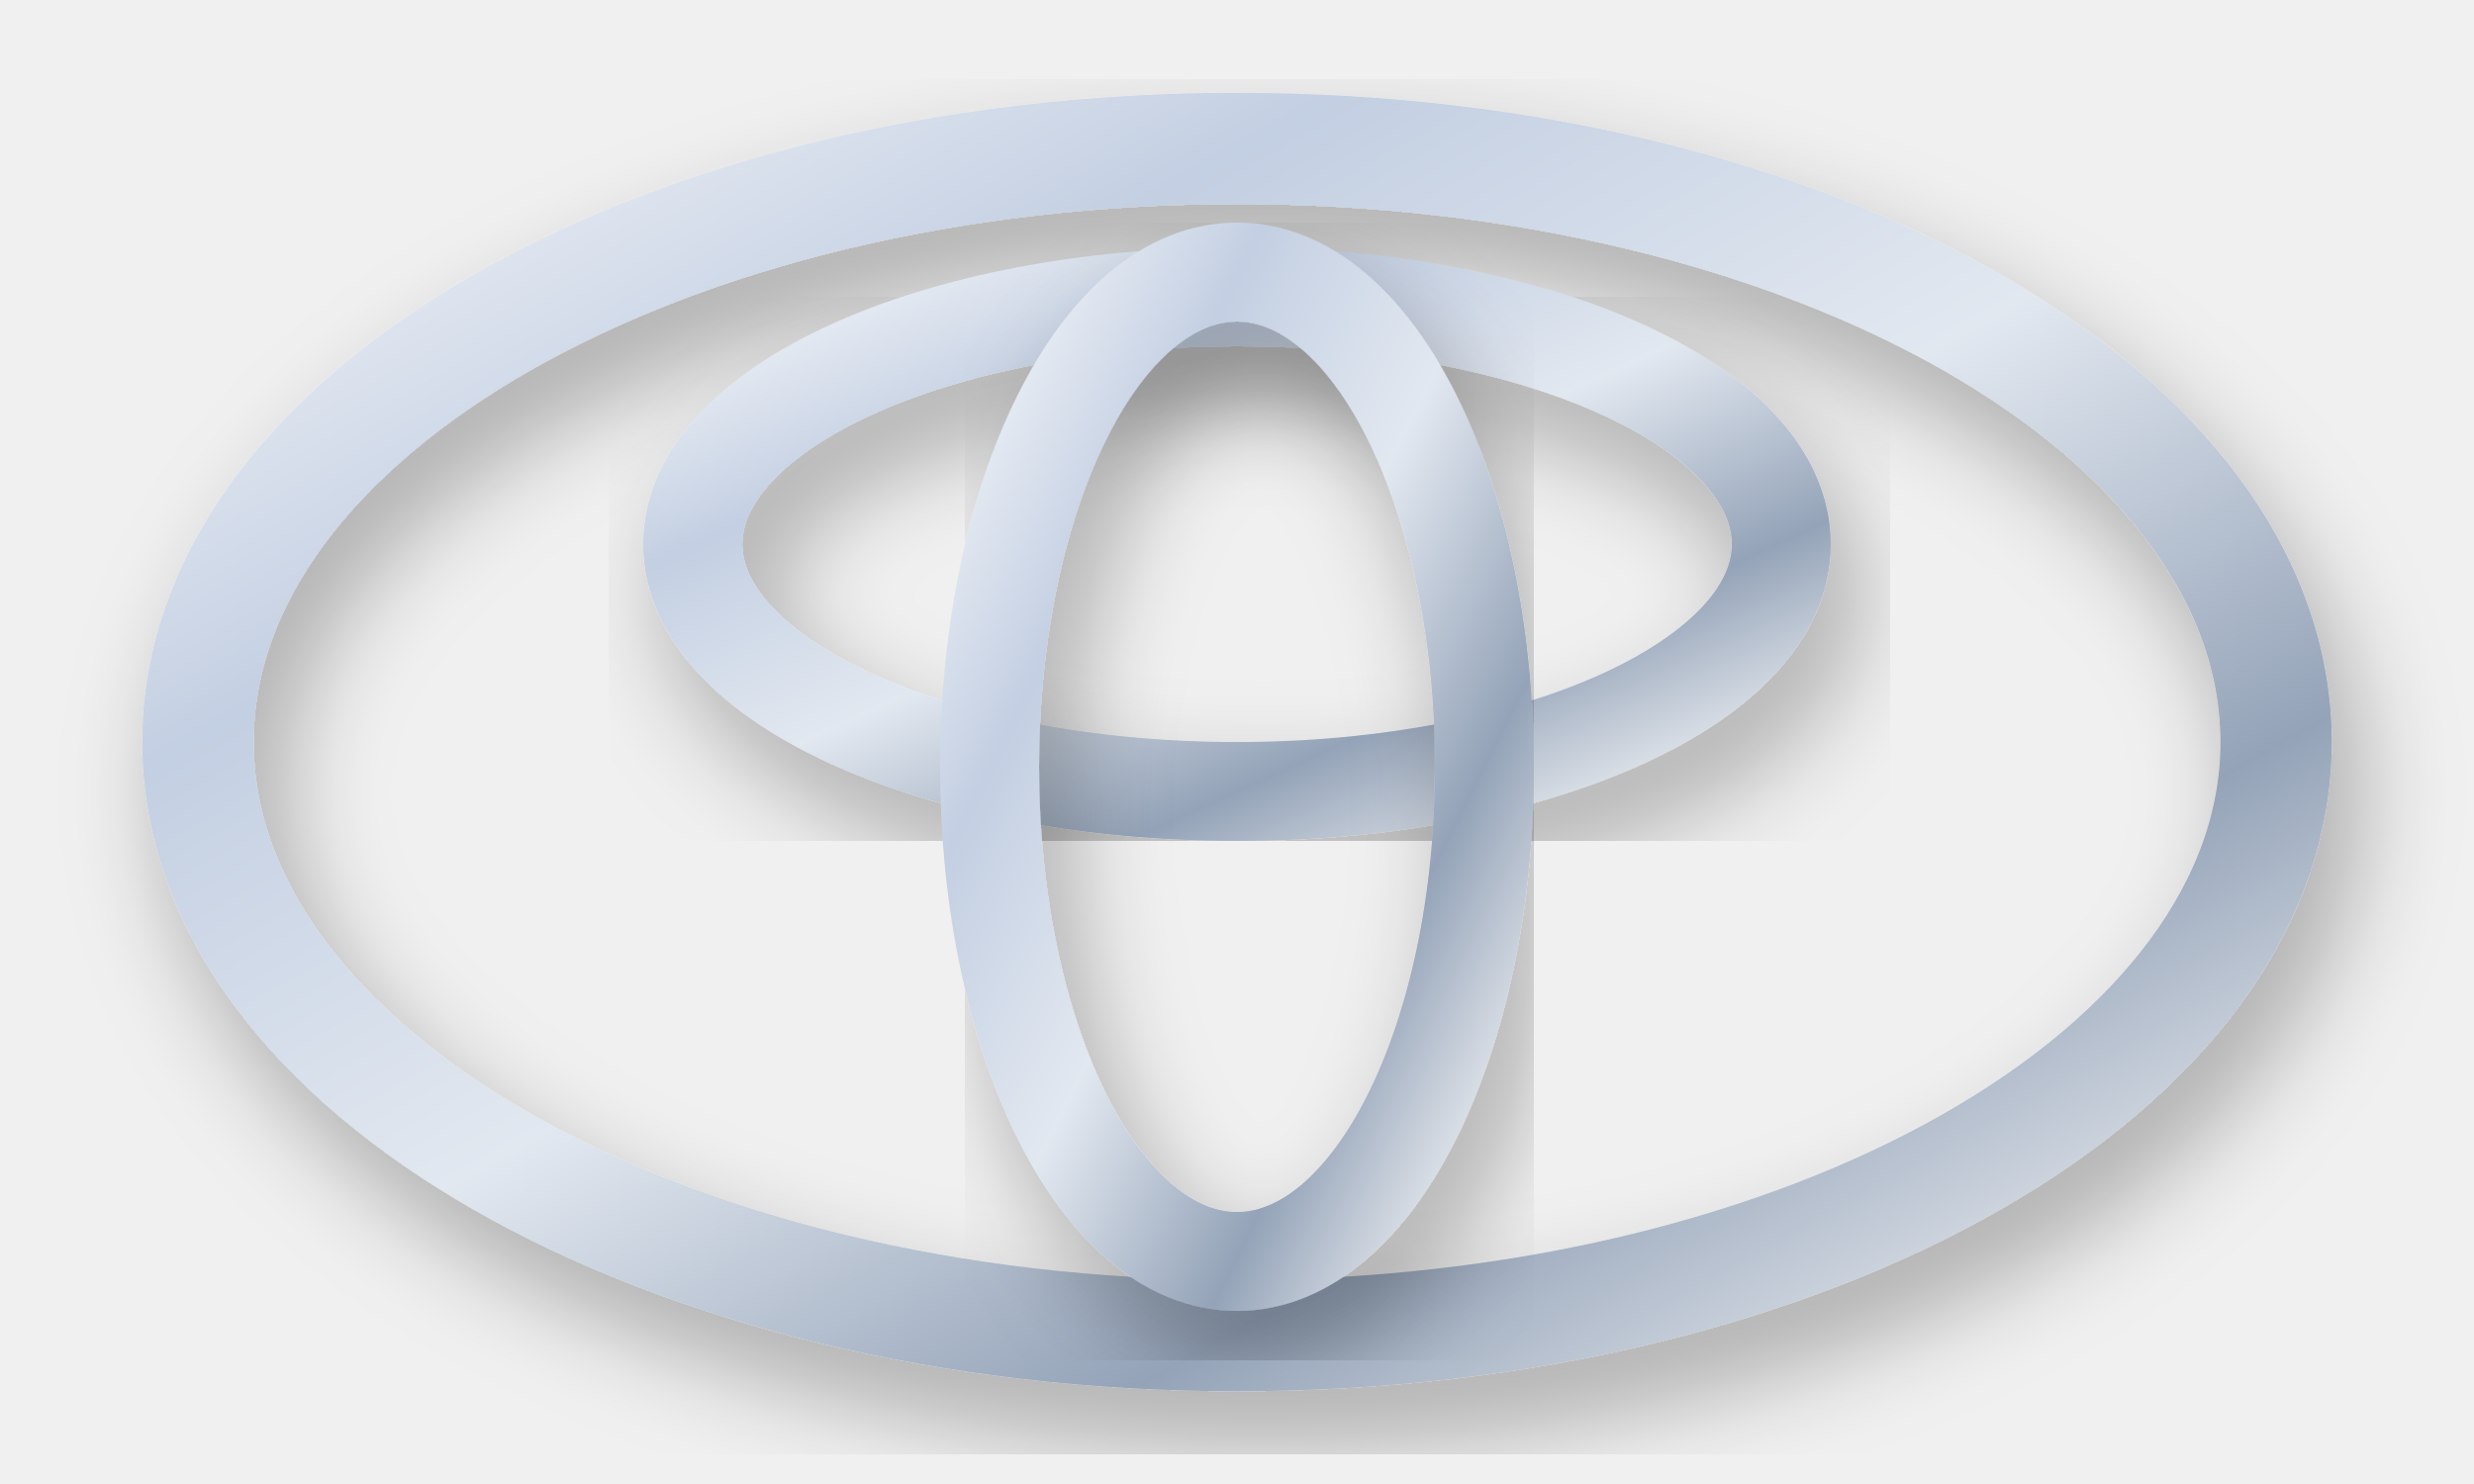
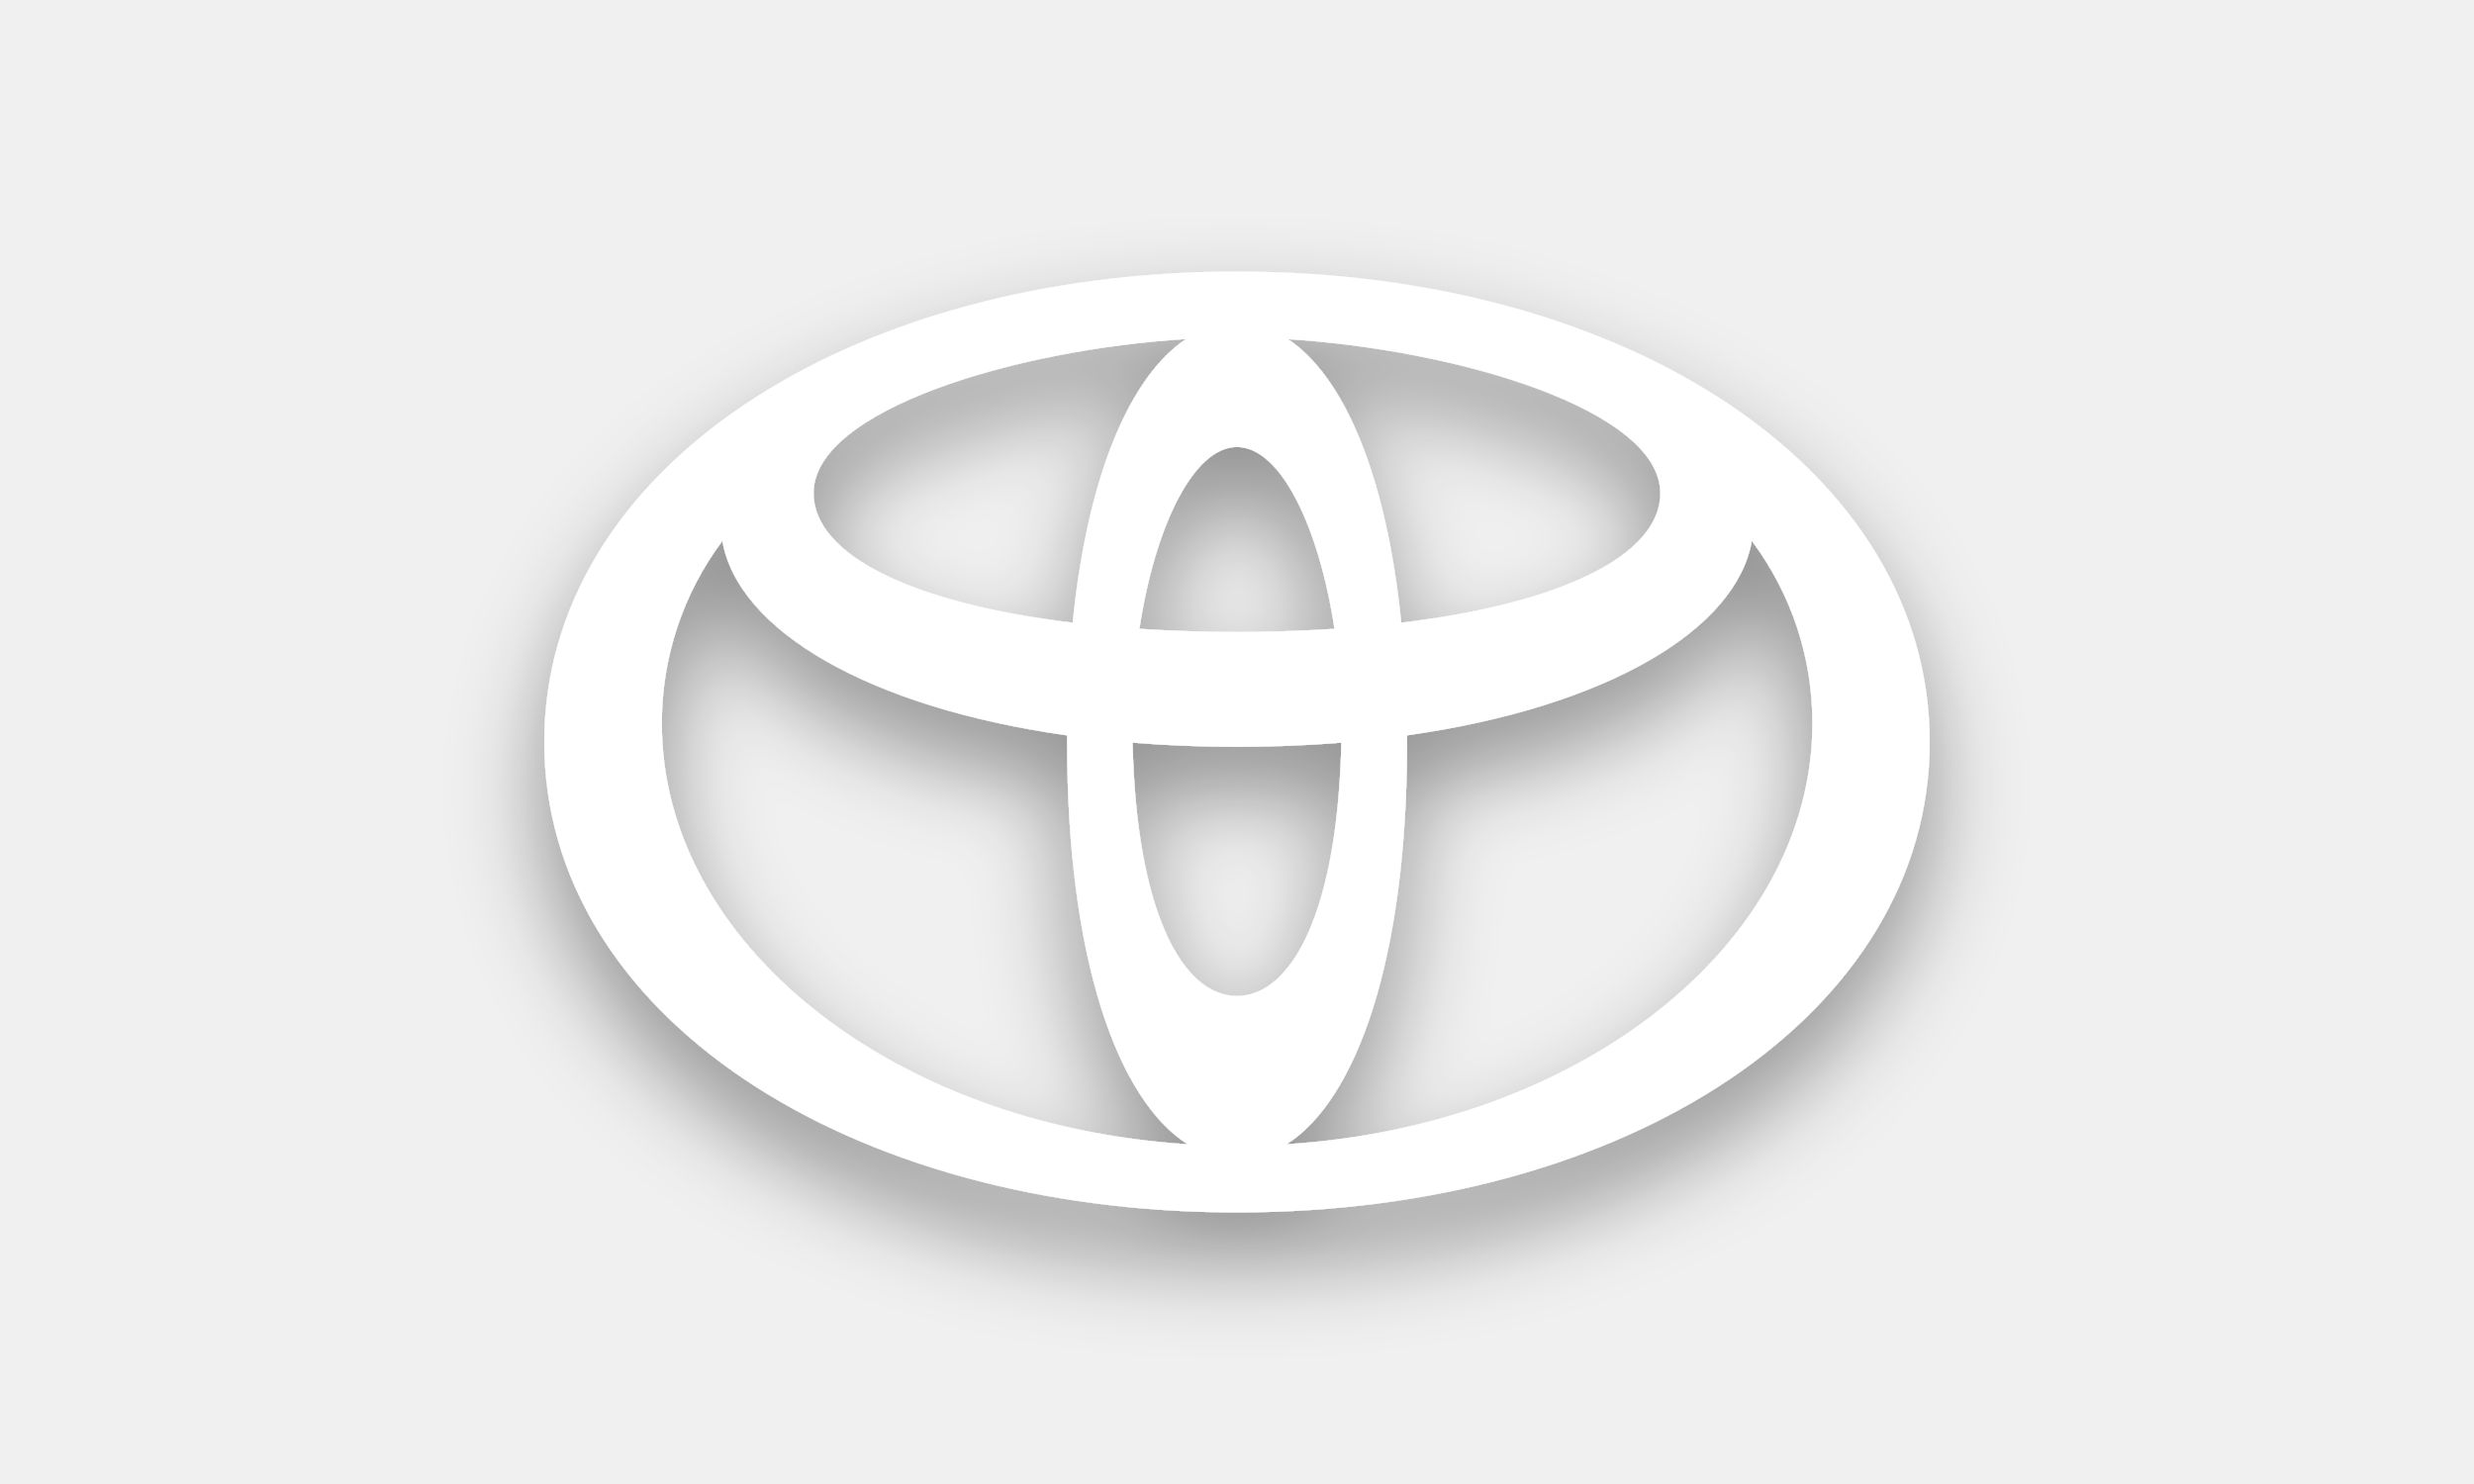
- <svg xmlns="http://www.w3.org/2000/svg" viewBox="0 0 100 60" width="100" height="60">
+ <svg xmlns="http://www.w3.org/2000/svg" viewBox="0 0 100 60" width="100" height="60" fill="none">
  <defs>
-     <linearGradient id="chromeGrad" x1="0%" y1="0%" x2="100%" y2="100%">
-       <stop offset="0%" stop-color="#f5f7fa" />
-       <stop offset="25%" stop-color="#c3cfe2" />
-       <stop offset="50%" stop-color="#e2e8f0" />
-       <stop offset="75%" stop-color="#94a3b8" />
-       <stop offset="100%" stop-color="#ffffff" />
-     </linearGradient>
-     <linearGradient id="goldGrad" x1="0%" y1="0%" x2="100%" y2="100%">
-       <stop offset="0%" stop-color="#ffe259" />
-       <stop offset="100%" stop-color="#ffa751" />
-     </linearGradient>
-     <linearGradient id="darkBg" x1="0%" y1="0%" x2="100%" y2="100%">
-       <stop offset="0%" stop-color="#1e293b" />
-       <stop offset="100%" stop-color="#0f172a" />
-     </linearGradient>
-     <filter id="shadow" x="-10%" y="-10%" width="120%" height="120%">
-       <feDropShadow dx="1" dy="2" stdDeviation="2" flood-color="#000" flood-opacity="0.3" />
-     </filter>
-     <filter id="glow" x="-20%" y="-20%" width="140%" height="140%">
-       <feGaussianBlur stdDeviation="3" result="blur" />
-       <feComposite in="SourceGraphic" in2="blur" operator="over" />
+     <filter id="whiteGlow" x="-20%" y="-20%" width="140%" height="140%">
+       <feDropShadow dx="0" dy="0.8" stdDeviation="0.8" flood-color="#000000" flood-opacity="0.4" />
    </filter>
  </defs>
-   <ellipse cx="50" cy="30" rx="42" ry="24" fill="none" stroke="url(#chromeGrad)" stroke-width="4.5" filter="url(#shadow)" />
-   <ellipse cx="50" cy="22" rx="22" ry="10" fill="none" stroke="url(#chromeGrad)" stroke-width="4" filter="url(#shadow)" />
-   <ellipse cx="50" cy="31" rx="10" ry="20" fill="none" stroke="url(#chromeGrad)" stroke-width="4" filter="url(#shadow)" />
+   <g filter="url(#whiteGlow)" transform="translate(22.000, 2.000) scale(2.3333)">
+     <path fill="#ffffff" d="M12 3.848C5.223 3.848 0 7.298 0 12c0 4.702 5.224 8.152 12 8.152S24 16.702 24 12c0-4.702-5.223-8.152-12-8.152zm7.334 3.839c0 1.08-1.725 1.913-4.488 2.246-.26-2.58-1.005-4.279-1.963-4.913 2.948.184 6.45 1.227 6.45 2.667zM12 16.401c-.96 0-1.746-1.5-1.808-4.389.577.047 1.18.072 1.808.072.628 0 1.23-.025 1.807-.072-.061 2.89-.847 4.389-1.807 4.389zm0-6.308c-.59 0-1.155-.019-1.69-.054.261-1.728.92-3.15 1.69-3.15.77 0 1.428 1.422 1.689 3.15-.535.034-1.099.054-1.689.054zm-.882-5.075c-.956.633-1.706 2.333-1.964 4.915C6.391 9.6 4.665 8.767 4.665 7.687c0-1.44 3.504-2.49 6.453-2.669zM2.037 11.68a5.265 5.265 0 011.048-3.164c.27 1.547 2.522 2.881 5.972 3.37V12c0 3.772.879 6.203 2.087 6.97-5.107-.321-9.107-3.48-9.107-7.29zm10.823 7.29c1.207-.767 2.087-3.198 2.087-6.97v-.115c3.447-.488 5.704-1.826 5.972-3.37a5.26 5.26 0 011.049 3.165c-.004 3.81-4.008 6.969-9.109 7.29z" />
+   </g>
</svg>
